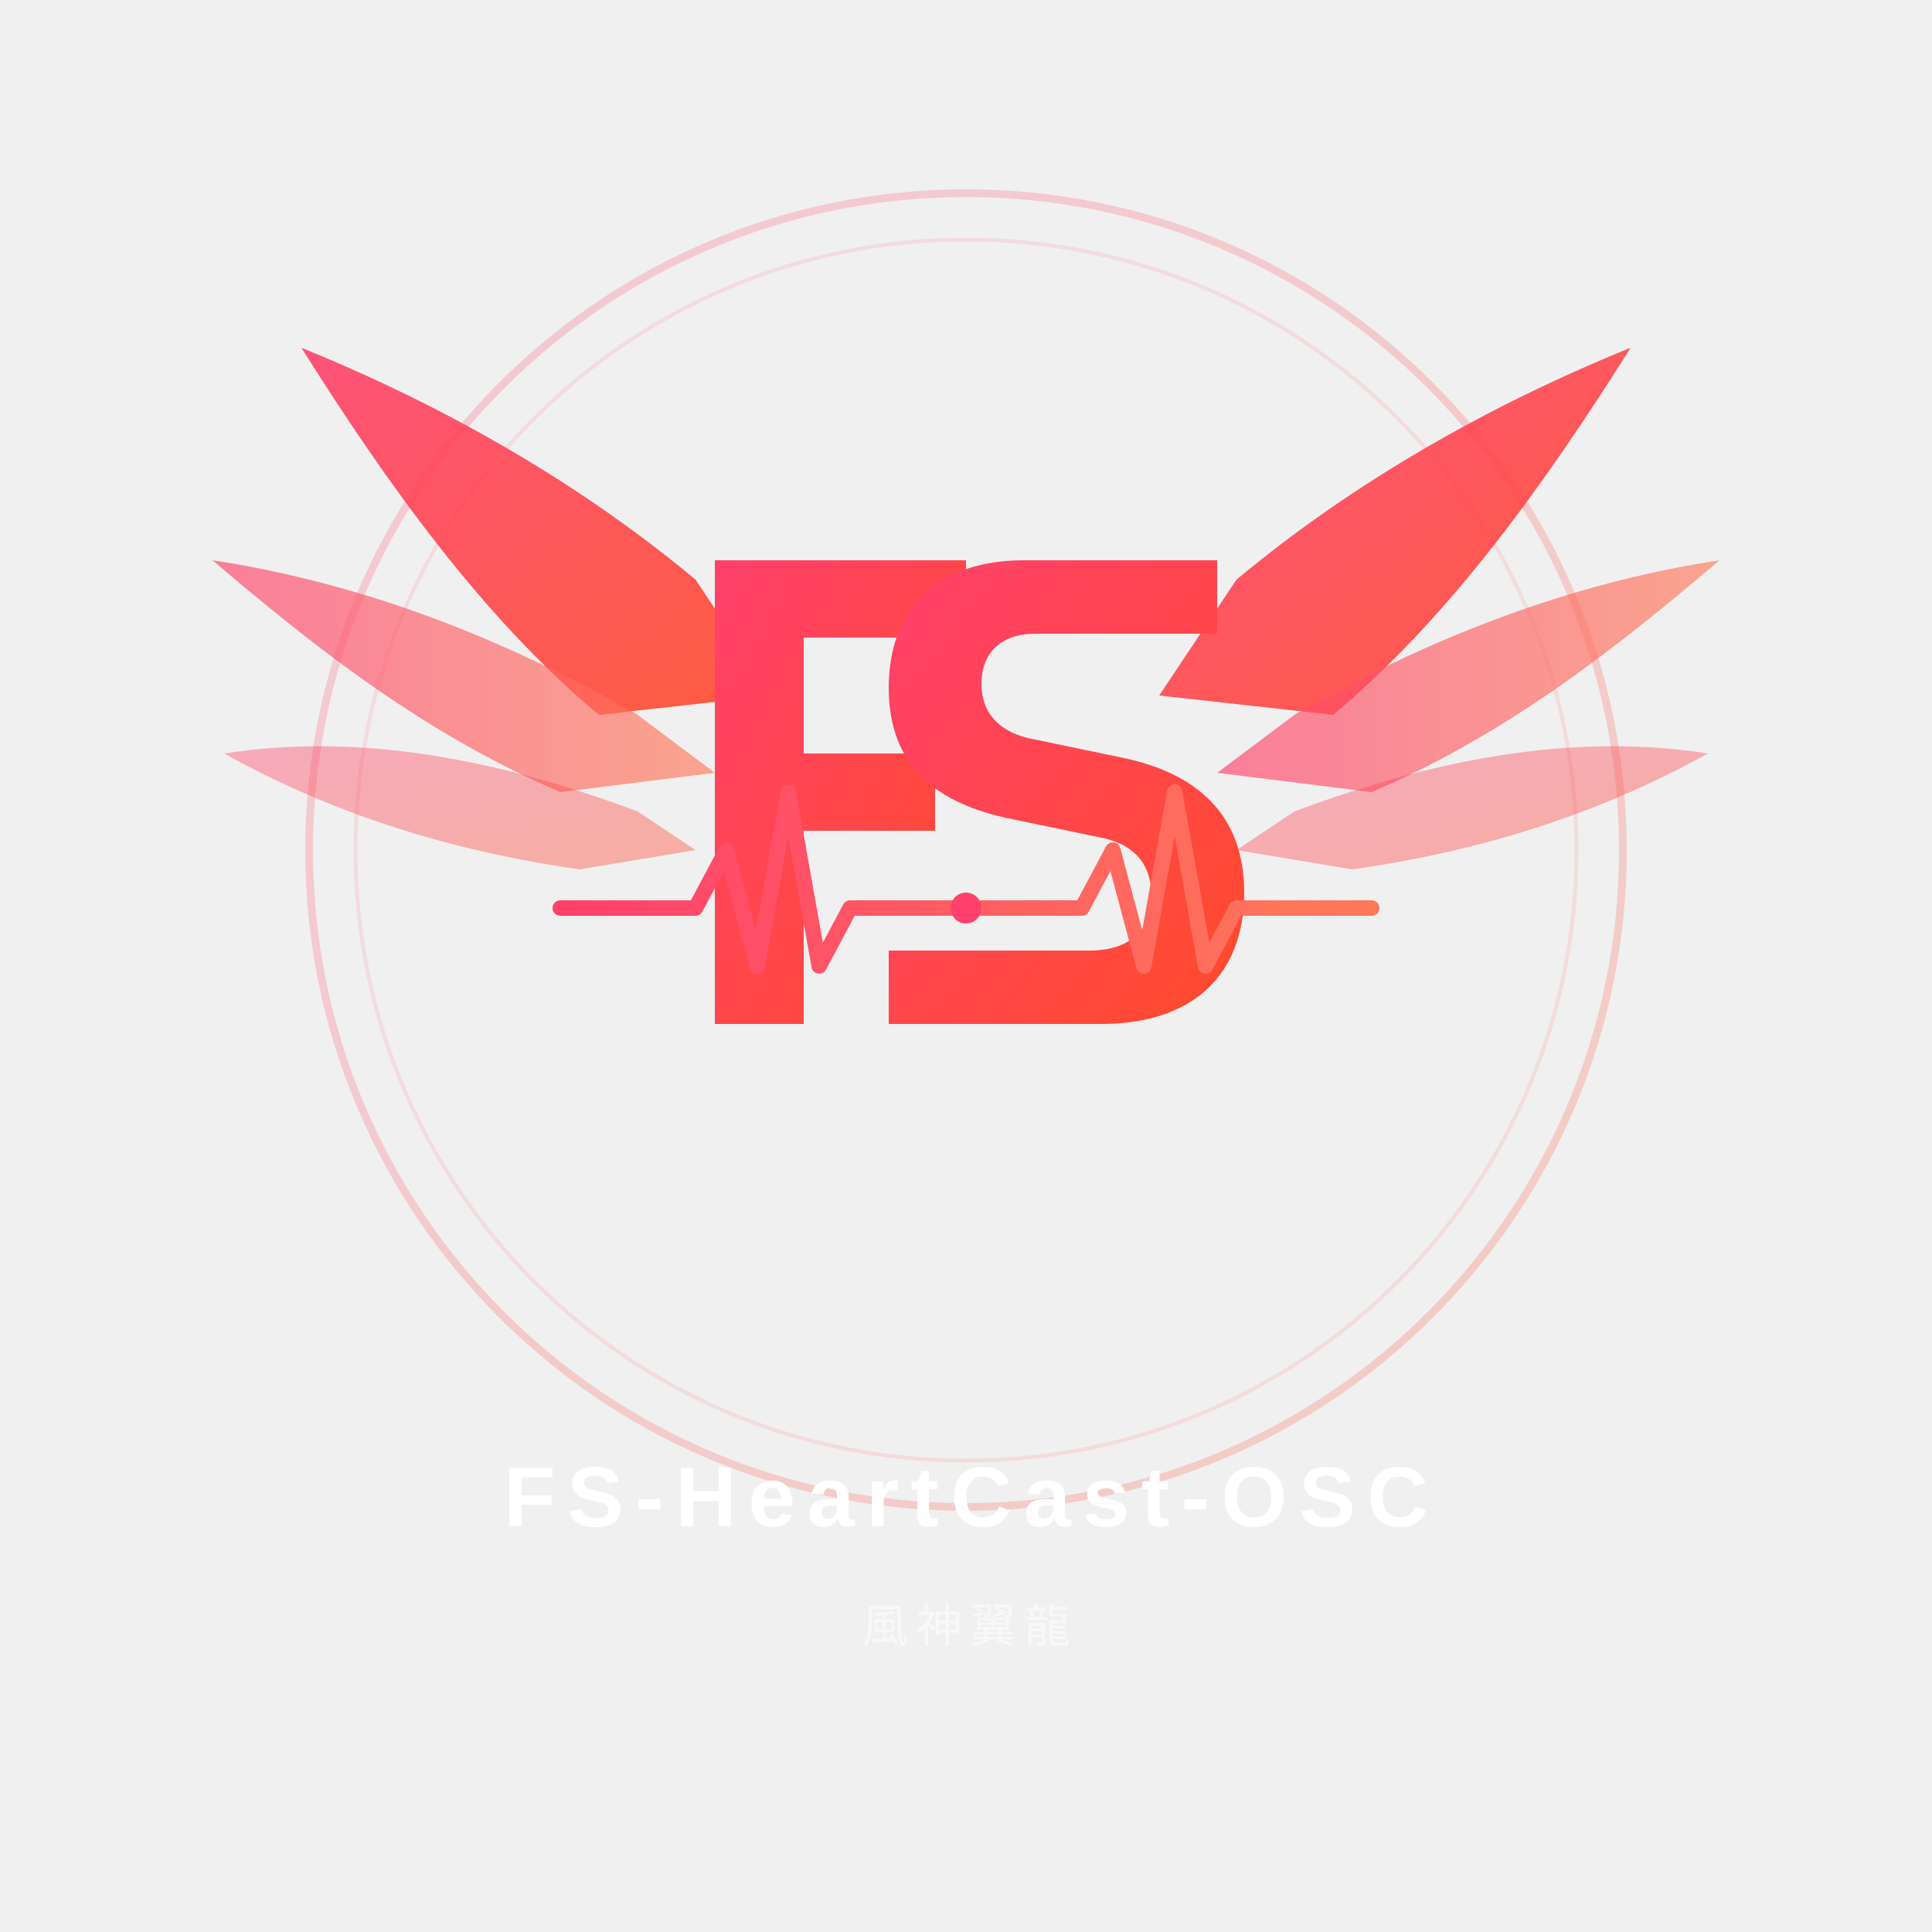
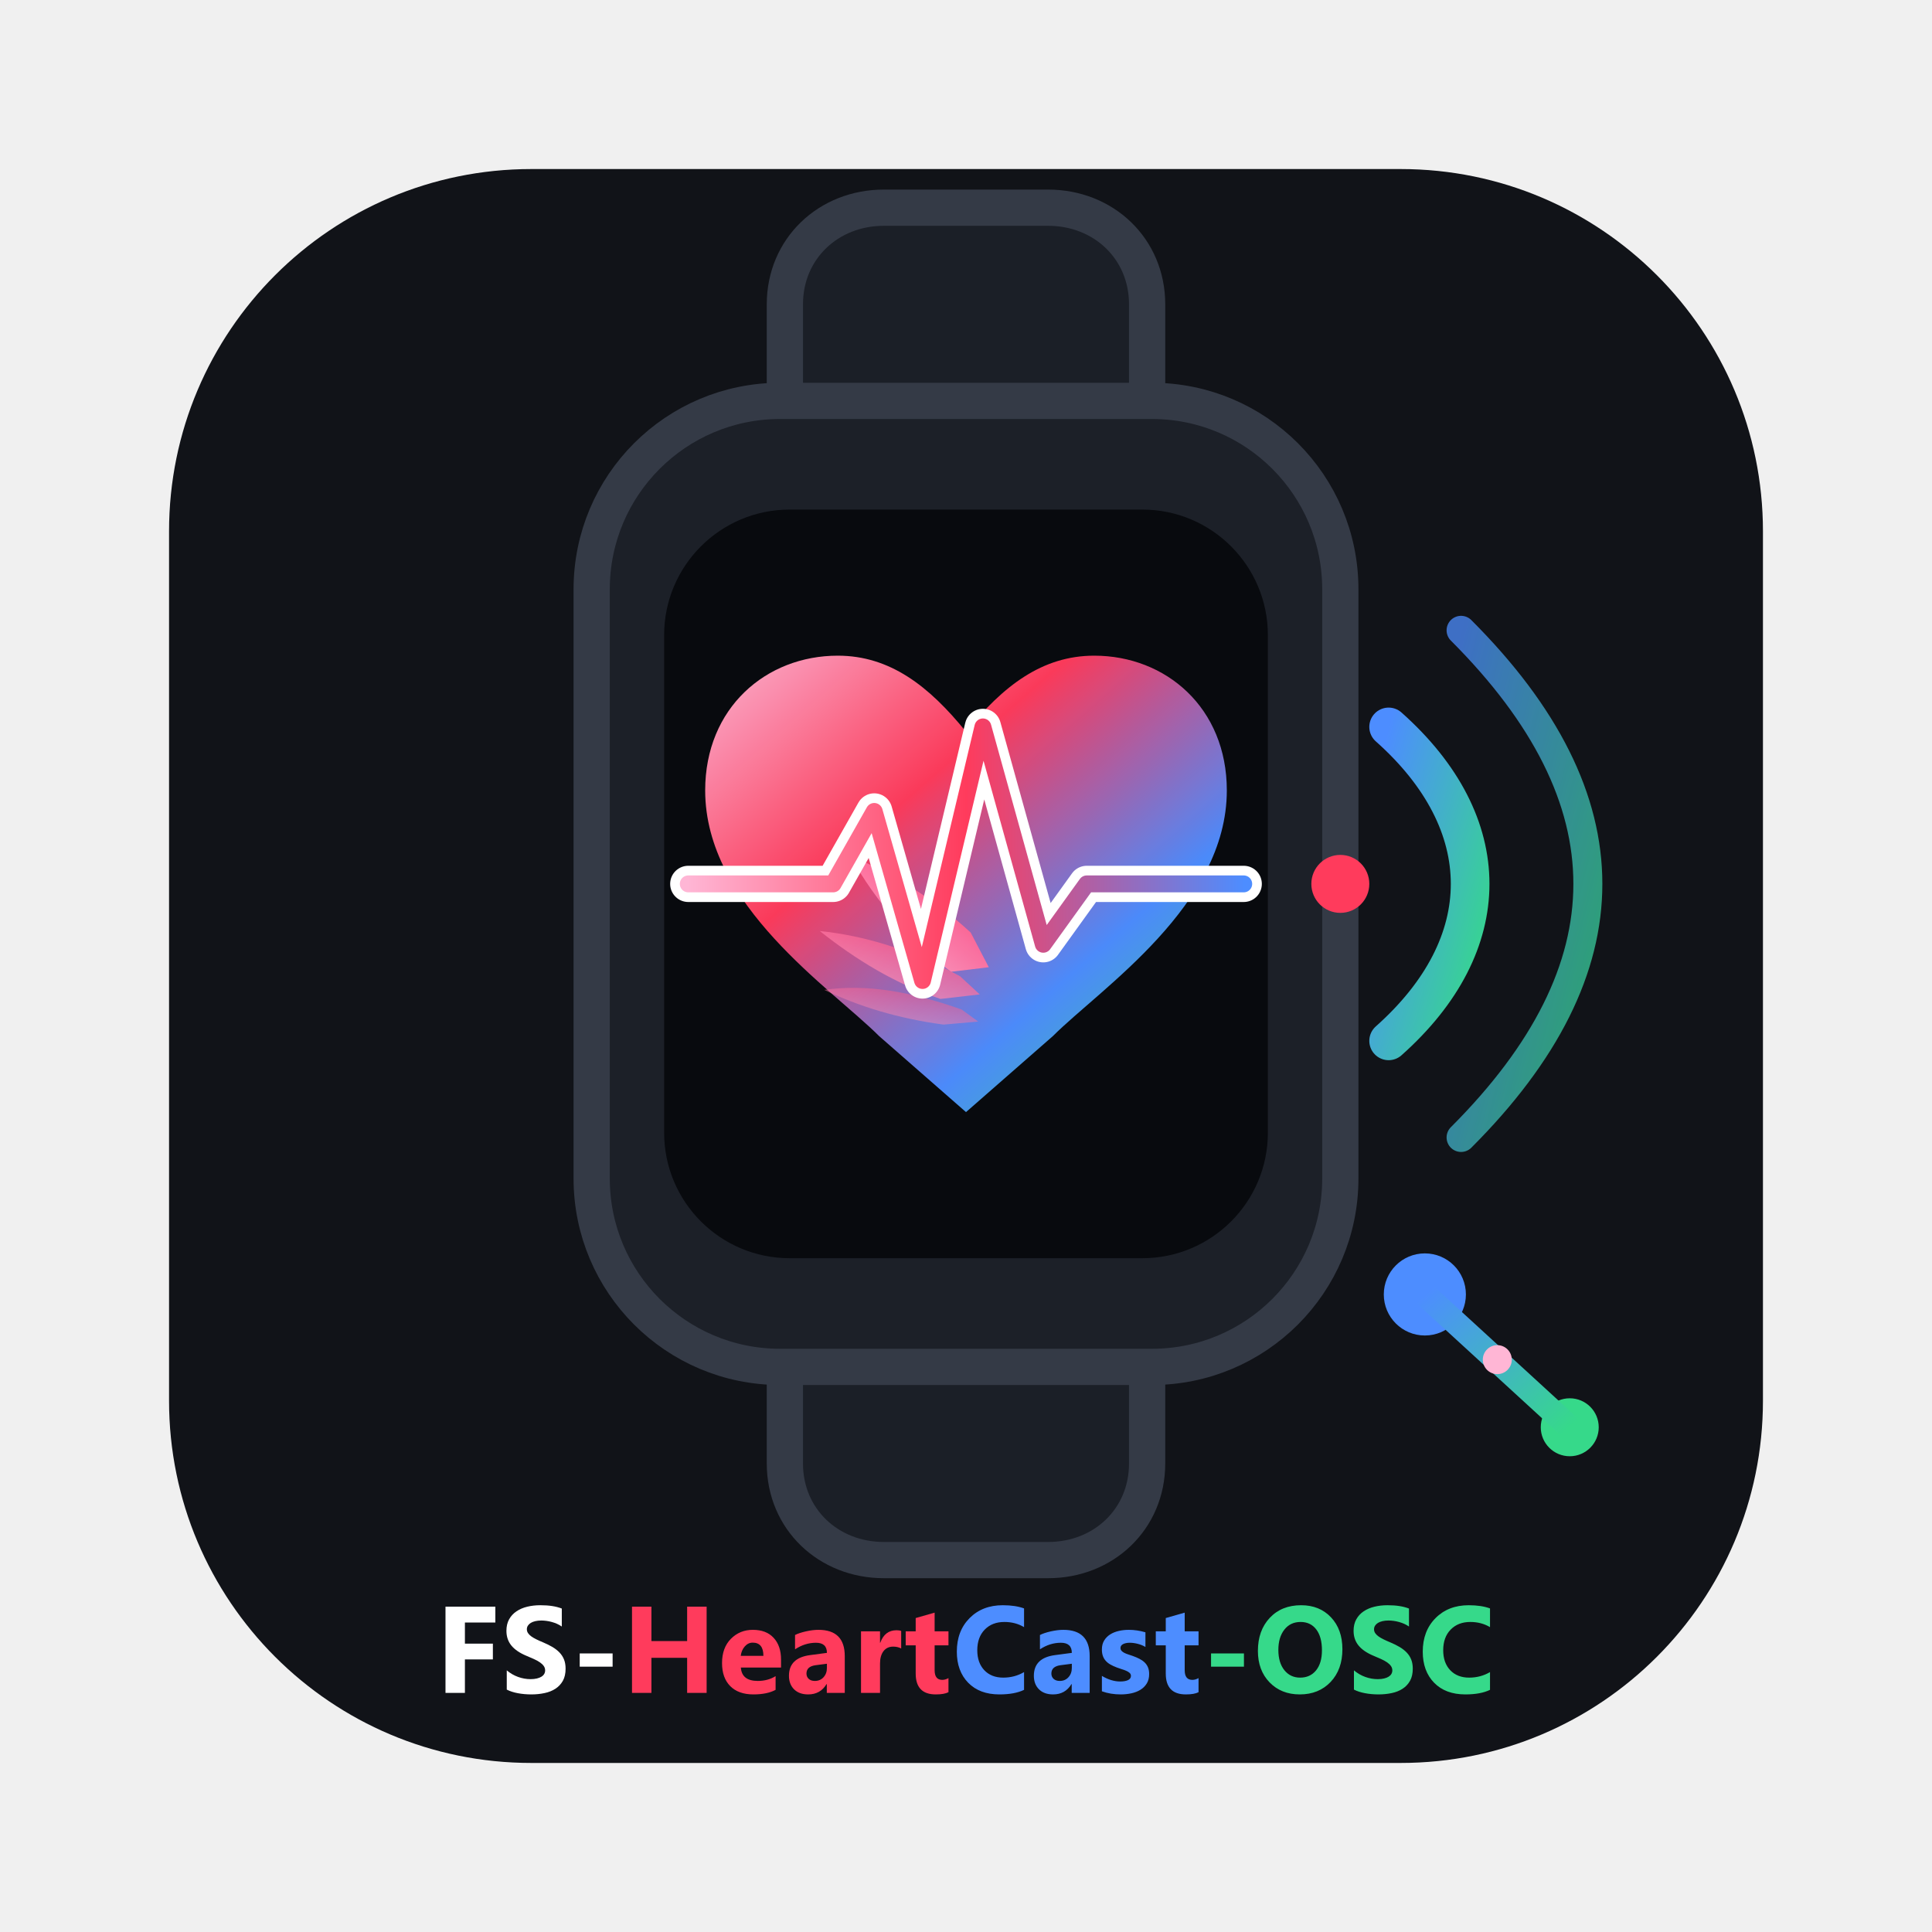
- <svg xmlns="http://www.w3.org/2000/svg" viewBox="0 0 500 500" width="500" height="500">
+ <svg xmlns="http://www.w3.org/2000/svg" viewBox="0 0 800 800" width="800" height="800" role="img" aria-labelledby="title desc">
  <defs>
-     <linearGradient id="main" x1="0%" y1="0%" x2="100%" y2="100%">
-       <stop offset="0%" stop-color="#FF416C" />
-       <stop offset="100%" stop-color="#FF4B2B" />
+     <linearGradient id="heartGradient" x1="0%" y1="0%" x2="100%" y2="100%">
+       <stop offset="0%" stop-color="#FFB6D5" />
+       <stop offset="35%" stop-color="#FF3B5C" />
+       <stop offset="70%" stop-color="#4D8DFF" />
+       <stop offset="100%" stop-color="#36D98A" />
    </linearGradient>
-     <linearGradient id="soft" x1="0%" y1="0%" x2="100%" y2="0%">
-       <stop offset="0%" stop-color="#FF416C" />
-       <stop offset="100%" stop-color="#FF7A59" />
+     <linearGradient id="wingGradient" x1="0%" y1="100%" x2="100%" y2="0%">
+       <stop offset="0%" stop-color="#FFB6D5" />
+       <stop offset="55%" stop-color="#FF6F9D" />
+       <stop offset="100%" stop-color="#FF3B5C" />
+     </linearGradient>
+     <linearGradient id="signalGradient" x1="0%" y1="0%" x2="100%" y2="100%">
+       <stop offset="0%" stop-color="#4D8DFF" />
+       <stop offset="100%" stop-color="#36D98A" />
+     </linearGradient>
+     <linearGradient id="waveGradient" x1="0%" y1="0%" x2="100%" y2="0%">
+       <stop offset="0%" stop-color="#FFB6D5" />
+       <stop offset="50%" stop-color="#FF3B5C" />
+       <stop offset="100%" stop-color="#4D8DFF" />
    </linearGradient>
  </defs>
-   <circle cx="250" cy="220" r="170" fill="none" stroke="url(#main)" stroke-width="2" opacity="0.22" />
-   <circle cx="250" cy="220" r="158" fill="none" stroke="url(#main)" stroke-width="1" opacity="0.12" />
-   <path d="M155 185 C125 160 100 125 78 90 C115 105 150 125 180 150 L200 180 Z" fill="url(#main)" opacity="0.9" />
-   <path d="M145 205 C110 190 82 168 55 145 C88 150 125 162 165 185 L185 200 Z" fill="url(#soft)" opacity="0.65" />
-   <path d="M150 225 C115 220 85 210 58 195 C90 190 125 195 165 210 L180 220 Z" fill="url(#main)" opacity="0.4" />
-   <path d="M345 185 C375 160 400 125 422 90 C385 105 350 125 320 150 L300 180 Z" fill="url(#main)" opacity="0.9" />
-   <path d="M355 205 C390 190 418 168 445 145 C412 150 375 162 335 185 L315 200 Z" fill="url(#soft)" opacity="0.65" />
-   <path d="M350 225 C385 220 415 210 442 195 C410 190 375 195 335 210 L320 220 Z" fill="url(#main)" opacity="0.4" />
-   <g fill="url(#main)">
-     <path d="M185 145 H250 V165 H208 V195 H242 V215 H208 V265 H185 Z" />
-     <path d="M315 145 H265 C242 145 230 158 230 178 C230 198 242 208 262 212 L286 217 C294 219 298 224 298 232 C298 241 292 246 282 246 H230 V265 H285 C309 265 322 252 322 231 C322 211 310 200 290 196 L266 191 C258 189 254 184 254 177 C254 169 259 164 268 164 H315 Z" />
-   </g>
-   <polyline points="145,235 170,235 180,235 188,220 196,250 204,205 212,250 220,235 280,235 288,220 296,250 304,205 312,250 320,235 355,235" fill="none" stroke="url(#soft)" stroke-width="4" stroke-linecap="round" stroke-linejoin="round" />
-   <circle cx="250" cy="235" r="4" fill="#FF416C" />
-   <text x="250" y="395" text-anchor="middle" font-family="Arial, Helvetica, sans-serif" font-size="22" font-weight="600" letter-spacing="3" fill="#FFFFFF">
-     FS-HeartCast-OSC
-   </text>
-   <text x="250" y="425" text-anchor="middle" font-family="Arial, 'Microsoft YaHei', sans-serif" font-size="12" letter-spacing="2" fill="#FFFFFF" opacity="0.55">
-     風神翼龍
-   </text>
-   <line x1="95" y1="395" x2="145" y2="395" stroke="url(#main)" stroke-width="2" opacity="0.5" />
-   <line x1="355" y1="395" x2="405" y2="395" stroke="url(#main)" stroke-width="2" opacity="0.5" />
+   <rect x="70" y="70" width="660" height="660" rx="150" fill="#111318" />
+   <path d="M 325 186 L 325 126 C 325 103 343 86 366 86 L 434 86 C 457 86 475 103 475 126 L 475 186" fill="#1B1F27" stroke="#343A46" stroke-width="15" />
+   <path d="M 325 546 L 325 606 C 325 629 343 646 366 646 L 434 646 C 457 646 475 629 475 606 L 475 546" fill="#1B1F27" stroke="#343A46" stroke-width="15" />
+   <rect x="245" y="166" width="310" height="400" rx="78" fill="#1C2028" stroke="#343A46" stroke-width="15" />
+   <rect x="275" y="211" width="250" height="310" rx="52" fill="#080A0E" />
+   <path d="M 364 429 C 344.2 409.2 292 375 292 327.3 C 292 293.1 317.2 271.5 346.9 271.5 C 368.5 271.5 384.7 284.1 400 303 C 415.3 284.1 431.5 271.5 453.1 271.5 C 482.8 271.5 508 293.1 508 327.3 C 508 375 455.8 409.2 436 429 L 400 460.5 Z" fill="url(#heartGradient)" opacity="0.98" />
+   <path d="M 393.81 402.39 C 378.19 391.14 363.19 374.26 351.94 354.26 C 369.44 361.76 386.31 371.76 401.94 386.14 L 409.44 400.51 Z" fill="url(#wingGradient)" opacity="0.95" />
+   <path d="M 389.44 413.64 C 370.69 407.39 354.44 397.39 339.44 385.51 C 357.56 387.39 376.94 393.01 397.56 404.26 L 405.69 411.76 Z" fill="url(#wingGradient)" opacity="0.72" />
+   <path d="M 390.69 424.26 C 371.94 421.76 355.69 416.76 341.31 409.89 C 358.81 407.39 376.94 410.51 398.19 418.01 L 405.06 423.01 Z" fill="url(#wingGradient)" opacity="0.48" />
+   <path d="M 285 366 L 325 366 L 345 366 L 362 336 L 382 406 L 407 301 L 432 391 L 450 366 L 515 366" fill="none" stroke="#FFFFFF" stroke-width="15" stroke-linecap="round" stroke-linejoin="round" />
+   <path d="M 285 366 L 325 366 L 345 366 L 362 336 L 382 406 L 407 301 L 432 391 L 450 366 L 515 366" fill="none" stroke="url(#waveGradient)" stroke-width="7" stroke-linecap="round" stroke-linejoin="round" />
+   <path d="M 575 301 C 620 341 620 391 575 431" fill="none" stroke="url(#signalGradient)" stroke-width="16" stroke-linecap="round" />
+   <path d="M 605 261 C 675 331 675 401 605 471" fill="none" stroke="url(#signalGradient)" stroke-width="12" stroke-linecap="round" opacity="0.75" />
+   <circle cx="555" cy="366" r="12" fill="#FF3B5C" />
+   <circle cx="590" cy="536" r="17" fill="#4D8DFF" />
+   <circle cx="650" cy="591" r="12" fill="#36D98A" />
+   <path d="M590 536 L650 591" stroke="url(#signalGradient)" stroke-width="10" stroke-linecap="round" />
+   <circle cx="620" cy="563" r="6" fill="#FFB6D5" />
+   <path fill="#FFFFFF" d="M205.11 671.84H192.51V680.6H204.09V687.13H192.51V701H184.47V665.29H205.11Z M209.84 699.63V691.66Q212.01 693.48 214.55 694.39Q217.09 695.3 219.68 695.3Q221.2 695.3 222.33 695.02Q223.47 694.75 224.23 694.26Q224.99 693.78 225.36 693.12Q225.73 692.46 225.73 691.69Q225.73 690.64 225.13 689.82Q224.54 689 223.5 688.3Q222.47 687.6 221.05 686.96Q219.63 686.31 217.99 685.64Q213.8 683.89 211.75 681.38Q209.7 678.86 209.7 675.3Q209.7 672.51 210.82 670.51Q211.94 668.5 213.87 667.21Q215.8 665.91 218.34 665.3Q220.88 664.69 223.72 664.69Q226.5 664.69 228.66 665.03Q230.81 665.36 232.63 666.06V673.51Q231.73 672.89 230.68 672.41Q229.62 671.94 228.5 671.63Q227.38 671.32 226.27 671.17Q225.16 671.02 224.16 671.02Q222.79 671.02 221.67 671.28Q220.55 671.54 219.78 672.01Q219.01 672.49 218.59 673.15Q218.16 673.81 218.16 674.63Q218.16 675.52 218.64 676.23Q219.11 676.94 219.98 677.58Q220.85 678.21 222.1 678.82Q223.34 679.43 224.91 680.08Q227.05 680.98 228.76 681.99Q230.46 683 231.68 684.27Q232.9 685.54 233.55 687.17Q234.2 688.8 234.2 690.96Q234.2 693.95 233.07 695.98Q231.93 698.01 229.99 699.27Q228.05 700.53 225.47 701.07Q222.89 701.62 220.03 701.62Q217.09 701.62 214.44 701.12Q211.79 700.63 209.84 699.63Z M253.67 690.14H240.05V684.64H253.67Z" />
+   <path fill="#FF3B5C" d="M292.6 701H284.53V686.46H269.74V701H261.7V665.29H269.74V679.53H284.53V665.29H292.6Z M323.41 690.49H306.77Q307.17 696.04 313.77 696.04Q317.98 696.04 321.16 694.05V699.73Q317.63 701.62 311.97 701.62Q305.8 701.62 302.39 698.2Q298.98 694.77 298.98 688.65Q298.98 682.3 302.66 678.59Q306.35 674.88 311.73 674.88Q317.3 674.88 320.35 678.19Q323.41 681.5 323.41 687.18ZM316.11 685.66Q316.11 680.18 311.68 680.18Q309.78 680.18 308.4 681.75Q307.02 683.32 306.72 685.66Z M349.8 701H342.36V697.34H342.26Q339.69 701.62 334.66 701.62Q330.95 701.62 328.82 699.52Q326.69 697.41 326.69 693.9Q326.69 686.48 335.48 685.34L342.41 684.42Q342.41 680.23 337.88 680.23Q333.32 680.23 329.21 682.95V677.02Q330.85 676.17 333.7 675.52Q336.56 674.88 338.9 674.88Q349.8 674.88 349.8 685.76ZM342.41 690.64V688.92L337.78 689.52Q333.94 690.02 333.94 692.98Q333.94 694.33 334.87 695.19Q335.81 696.04 337.4 696.04Q339.62 696.04 341.01 694.51Q342.41 692.98 342.41 690.64Z M373.16 682.6Q371.74 681.83 369.85 681.83Q367.29 681.83 365.84 683.71Q364.4 685.59 364.4 688.82V701H356.53V675.5H364.4V680.23H364.5Q366.37 675.05 371.22 675.05Q372.47 675.05 373.16 675.35Z M392.74 700.7Q391 701.62 387.48 701.62Q379.17 701.62 379.17 692.98V681.3H375.03V675.5H379.17V670L387.01 667.76V675.5H392.74V681.3H387.01V691.61Q387.01 695.6 390.17 695.6Q391.42 695.6 392.74 694.87Z" />
+   <path fill="#4D8DFF" d="M424.04 699.73Q420.13 701.62 413.83 701.62Q405.62 701.62 400.91 696.79Q396.2 691.96 396.2 683.92Q396.2 675.35 401.49 670.02Q406.79 664.69 415.23 664.69Q420.46 664.69 424.04 666.01V673.76Q420.46 671.62 415.88 671.62Q410.84 671.62 407.76 674.78Q404.67 677.94 404.67 683.34Q404.67 688.52 407.58 691.6Q410.5 694.67 415.43 694.67Q420.13 694.67 424.04 692.38Z M451.21 701H443.77V697.34H443.67Q441.1 701.62 436.07 701.62Q432.36 701.62 430.23 699.52Q428.1 697.41 428.1 693.9Q428.1 686.48 436.89 685.34L443.82 684.42Q443.82 680.23 439.29 680.23Q434.73 680.23 430.62 682.95V677.02Q432.26 676.17 435.11 675.52Q437.97 674.88 440.31 674.88Q451.21 674.88 451.21 685.76ZM443.82 690.64V688.92L439.19 689.52Q435.35 690.02 435.35 692.98Q435.35 694.33 436.28 695.19Q437.22 696.04 438.81 696.04Q441.03 696.04 442.42 694.51Q443.82 692.98 443.82 690.64Z M456.27 700.33V693.95Q458.21 695.12 460.14 695.7Q462.07 696.27 463.79 696.27Q465.88 696.27 467.09 695.7Q468.3 695.12 468.3 693.95Q468.3 693.21 467.75 692.71Q467.2 692.21 466.34 691.84Q465.48 691.46 464.46 691.16Q463.44 690.86 462.5 690.49Q460.98 689.92 459.82 689.26Q458.66 688.6 457.88 687.73Q457.09 686.86 456.68 685.71Q456.27 684.56 456.27 683Q456.27 680.85 457.2 679.31Q458.14 677.77 459.69 676.78Q461.25 675.8 463.26 675.34Q465.26 674.88 467.43 674.88Q469.12 674.88 470.86 675.14Q472.61 675.4 474.3 675.9V681.97Q472.81 681.1 471.1 680.67Q469.39 680.23 467.75 680.23Q466.98 680.23 466.29 680.37Q465.61 680.51 465.09 680.77Q464.56 681.03 464.26 681.44Q463.97 681.85 463.97 682.37Q463.97 683.07 464.41 683.57Q464.86 684.07 465.58 684.43Q466.31 684.79 467.19 685.07Q468.07 685.36 468.95 685.66Q470.51 686.21 471.78 686.86Q473.05 687.5 473.96 688.37Q474.87 689.25 475.36 690.42Q475.84 691.59 475.84 693.21Q475.84 695.47 474.86 697.08Q473.88 698.68 472.25 699.69Q470.61 700.7 468.49 701.16Q466.36 701.62 464.07 701.62Q459.86 701.62 456.27 700.33Z M496.29 700.7Q494.55 701.62 491.04 701.62Q482.72 701.62 482.72 692.98V681.3H478.59V675.5H482.72V670L490.56 667.76V675.5H496.29V681.3H490.56V691.61Q490.56 695.6 493.73 695.6Q494.97 695.6 496.29 694.87Z" />
+   <path fill="#36D98A" d="M515.09 690.14H501.47V684.64H515.09Z M538.21 701.62Q530.54 701.62 525.7 696.63Q520.87 691.64 520.87 683.62Q520.87 675.15 525.78 669.92Q530.68 664.69 538.78 664.69Q546.42 664.69 551.14 669.7Q555.86 674.7 555.86 682.9Q555.86 691.31 550.97 696.47Q546.07 701.62 538.21 701.62ZM538.55 671.62Q534.32 671.62 531.83 674.79Q529.34 677.97 529.34 683.19Q529.34 688.5 531.83 691.59Q534.32 694.67 538.35 694.67Q542.51 694.67 544.95 691.67Q547.39 688.67 547.39 683.34Q547.39 677.79 545.03 674.7Q542.66 671.62 538.55 671.62Z M560.64 699.63V691.66Q562.81 693.48 565.35 694.39Q567.89 695.3 570.48 695.3Q572 695.3 573.13 695.02Q574.27 694.75 575.03 694.26Q575.78 693.78 576.16 693.12Q576.53 692.46 576.53 691.69Q576.53 690.64 575.93 689.82Q575.34 689 574.3 688.3Q573.27 687.6 571.85 686.96Q570.43 686.31 568.79 685.64Q564.6 683.89 562.55 681.38Q560.49 678.86 560.49 675.3Q560.49 672.51 561.62 670.51Q562.74 668.5 564.67 667.21Q566.6 665.91 569.14 665.3Q571.68 664.69 574.51 664.69Q577.3 664.69 579.46 665.03Q581.61 665.36 583.43 666.06V673.51Q582.53 672.89 581.48 672.41Q580.42 671.94 579.3 671.63Q578.18 671.32 577.07 671.17Q575.96 671.02 574.96 671.02Q573.59 671.02 572.47 671.28Q571.35 671.54 570.58 672.01Q569.81 672.49 569.39 673.15Q568.96 673.81 568.96 674.63Q568.96 675.52 569.43 676.23Q569.91 676.94 570.78 677.58Q571.65 678.21 572.9 678.82Q574.14 679.43 575.71 680.08Q577.85 680.98 579.56 681.99Q581.26 683 582.48 684.27Q583.7 685.54 584.35 687.17Q585 688.8 585 690.96Q585 693.95 583.87 695.98Q582.73 698.01 580.79 699.27Q578.85 700.53 576.27 701.07Q573.69 701.62 570.83 701.62Q567.89 701.62 565.24 701.12Q562.59 700.63 560.64 699.63Z M616.98 699.73Q613.07 701.62 606.77 701.62Q598.55 701.62 593.84 696.79Q589.13 691.96 589.13 683.92Q589.13 675.35 594.43 670.02Q599.72 664.69 608.16 664.69Q613.39 664.69 616.98 666.01V673.76Q613.39 671.62 608.81 671.62Q603.78 671.62 600.69 674.78Q597.6 677.94 597.6 683.34Q597.6 688.52 600.51 691.6Q603.43 694.67 608.36 694.67Q613.07 694.67 616.98 692.38Z" />
</svg>
